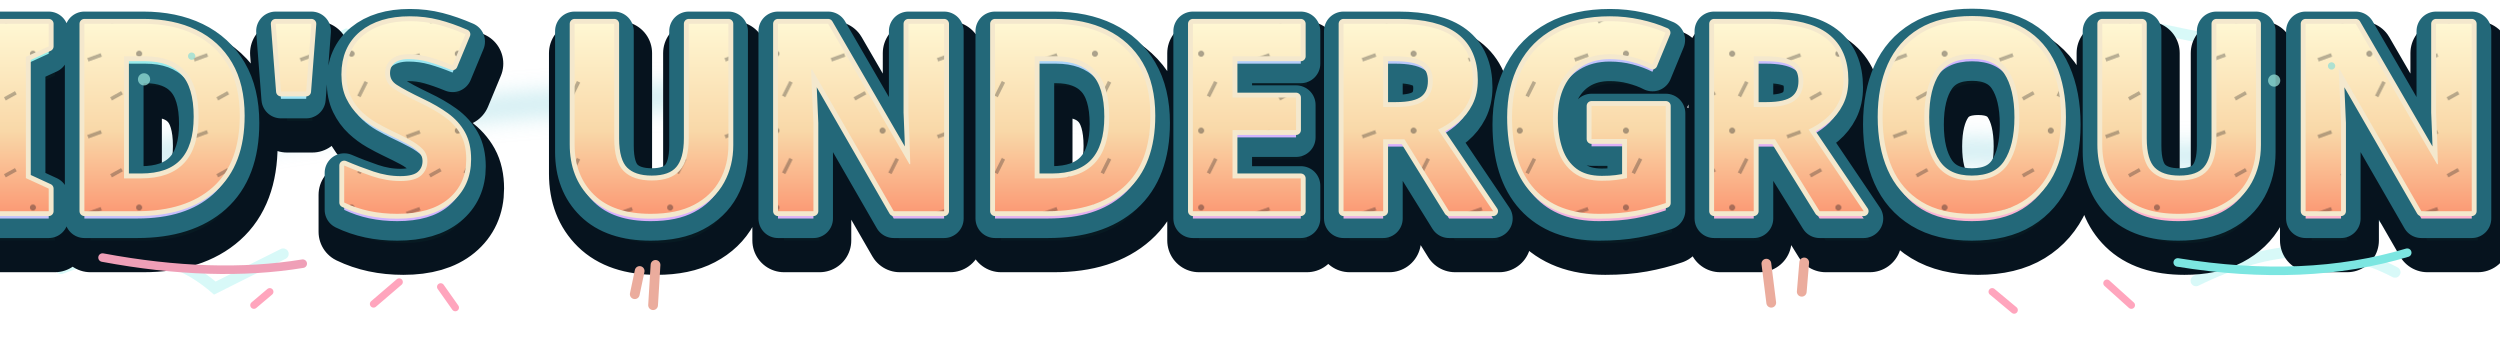
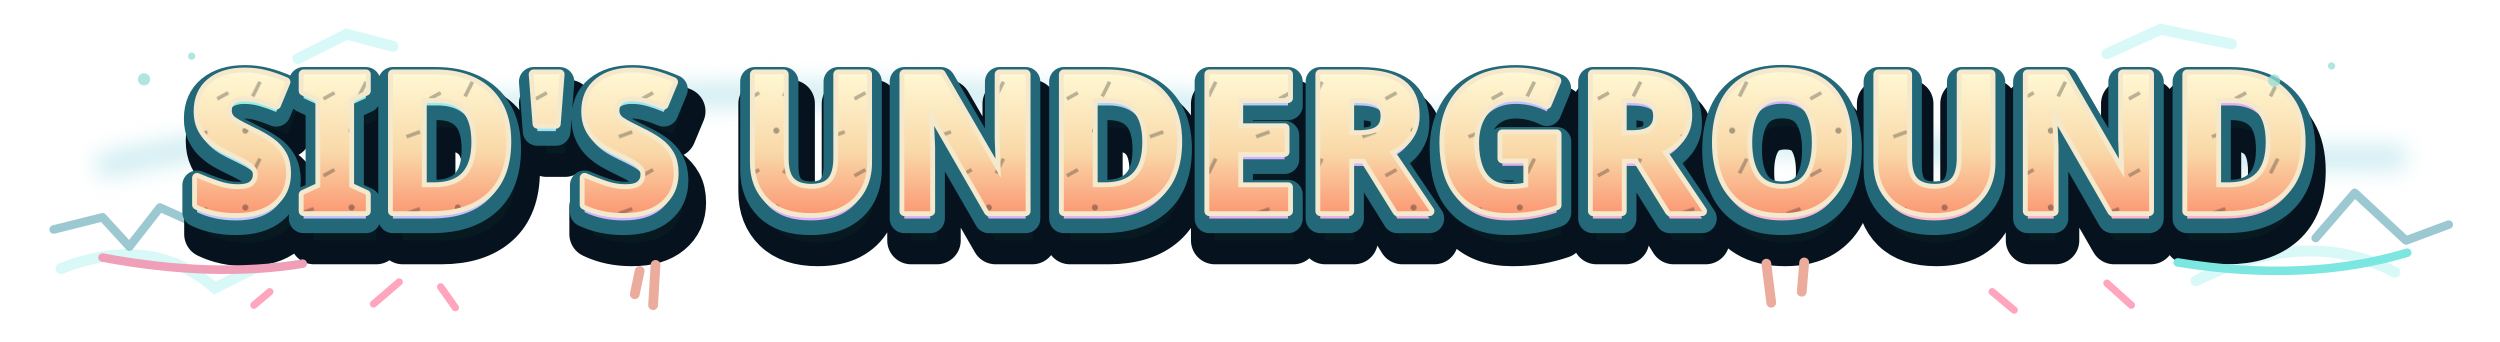
<svg xmlns="http://www.w3.org/2000/svg" viewBox="0 0 2048 280" width="2048" height="280" role="img" aria-label="Sid's Underground graffiti mural">
  <defs>
    <linearGradient id="gold" x1="0" y1="0" x2="0" y2="1">
      <stop offset="0" stop-color="#fff8d4" />
      <stop offset=".57" stop-color="#f9d8a8" />
      <stop offset="1" stop-color="#fb9974" />
    </linearGradient>
    <linearGradient id="rainbow" x1="0" y1="0" x2="1" y2=".7">
      <stop offset="0" stop-color="#8ef5dd" />
      <stop offset=".28" stop-color="#9de3f7" />
      <stop offset=".63" stop-color="#d5afff" />
      <stop offset="1" stop-color="#ffb3d0" />
    </linearGradient>
    <filter id="soft" x="-20%" y="-60%" width="140%" height="220%">
      <feGaussianBlur stdDeviation="9" />
    </filter>
    <pattern id="grain" width="87" height="63" patternUnits="userSpaceOnUse">
      <path d="M4 18l9 -5 M39 4l-6 12 M72 49l11 -4" stroke="#090e15" stroke-width="3" opacity=".28" />
      <circle cx="27" cy="44" r="2.5" fill="#15151c" opacity=".35" />
    </pattern>
  </defs>
  <g opacity=".28" fill="none" stroke="#72ebe7" stroke-width="9" stroke-linecap="round">
    <path d="M50 220Q124 191 176 236L232 208 M1799 230Q1890 185 1962 223" />
    <path d="M244 48l40 -20 38 10 M1726 44l44 -20 58 12" />
  </g>
  <g fill="none" stroke="#6cc8d6" stroke-width="18" opacity=".36" filter="url(#soft)">
    <path d="M80 137Q476 48 1032 90T1970 129" />
  </g>
  <g fill="none" stroke-linejoin="round" stroke-linecap="round">
    <path d="M44 188l40 -10 22 24 25 -32 40 18 M1897 195l32 -37 42 39 35 -13" stroke="#79b5c1" stroke-width="7" opacity=".75" />
    <path d="M327 231l-21 18 m-85 -10l-13 11 m153 -15l12 17 M1632 239l18 15m76 -22l20 18" stroke="#ffa5bd" stroke-width="6" />
  </g>
  <g text-anchor="middle" font-family="Impact,'Arial Black',sans-serif" font-stretch="condensed" font-weight="900" paint-order="stroke" stroke-linejoin="round">
-     <text x="1029" y="197" font-size="215" fill="#071a22" stroke="#06131e" stroke-width="52" letter-spacing="3">SID'S UNDERGROUND</text>
-     <text x="1024" y="179" font-size="215" fill="url(#rainbow)" stroke="#236879" stroke-width="32" letter-spacing="3">SID'S UNDERGROUND</text>
-     <text x="1024" y="173" font-size="215" fill="url(#gold)" stroke="#f4e8cd" stroke-width="8" letter-spacing="3">SID'S UNDERGROUND</text>
-     <text x="1024" y="173" font-size="215" fill="url(#grain)" stroke="none" letter-spacing="3">SID'S UNDERGROUND</text>
+     <text x="1029" y="197" font-size="157" fill="#071a22" stroke="#06131e" stroke-width="39" letter-spacing="2.5">SID'S UNDERGROUND</text>
+     <text x="1024" y="179" font-size="157" fill="url(#rainbow)" stroke="#236879" stroke-width="24" letter-spacing="3">SID'S UNDERGROUND</text>
+     <text x="1024" y="173" font-size="157" fill="url(#gold)" stroke="#f4e8cd" stroke-width="8" letter-spacing="3">SID'S UNDERGROUND</text>
+     <text x="1024" y="173" font-size="157" fill="url(#grain)" stroke="none" letter-spacing="3">SID'S UNDERGROUND</text>
  </g>
  <g stroke-linecap="round">
    <path d="M84 211Q175 228 248 216" fill="none" stroke="#ef9fb7" stroke-width="7" />
    <path d="M1784 215Q1889 232 1972 207" fill="none" stroke="#7ce6e1" stroke-width="7" />
    <path d="M524 222l-4 19m17 -24l-2 33 M1447 216l4 32m27 -33l-2 24" stroke="#ebac9d" stroke-width="8" />
  </g>
  <g fill="#94ddd5" opacity=".75">
    <circle cx="118" cy="65" r="5" />
    <circle cx="157" cy="46" r="3" />
    <circle cx="1863" cy="66" r="5" />
    <circle cx="1910" cy="54" r="3" />
  </g>
</svg>
